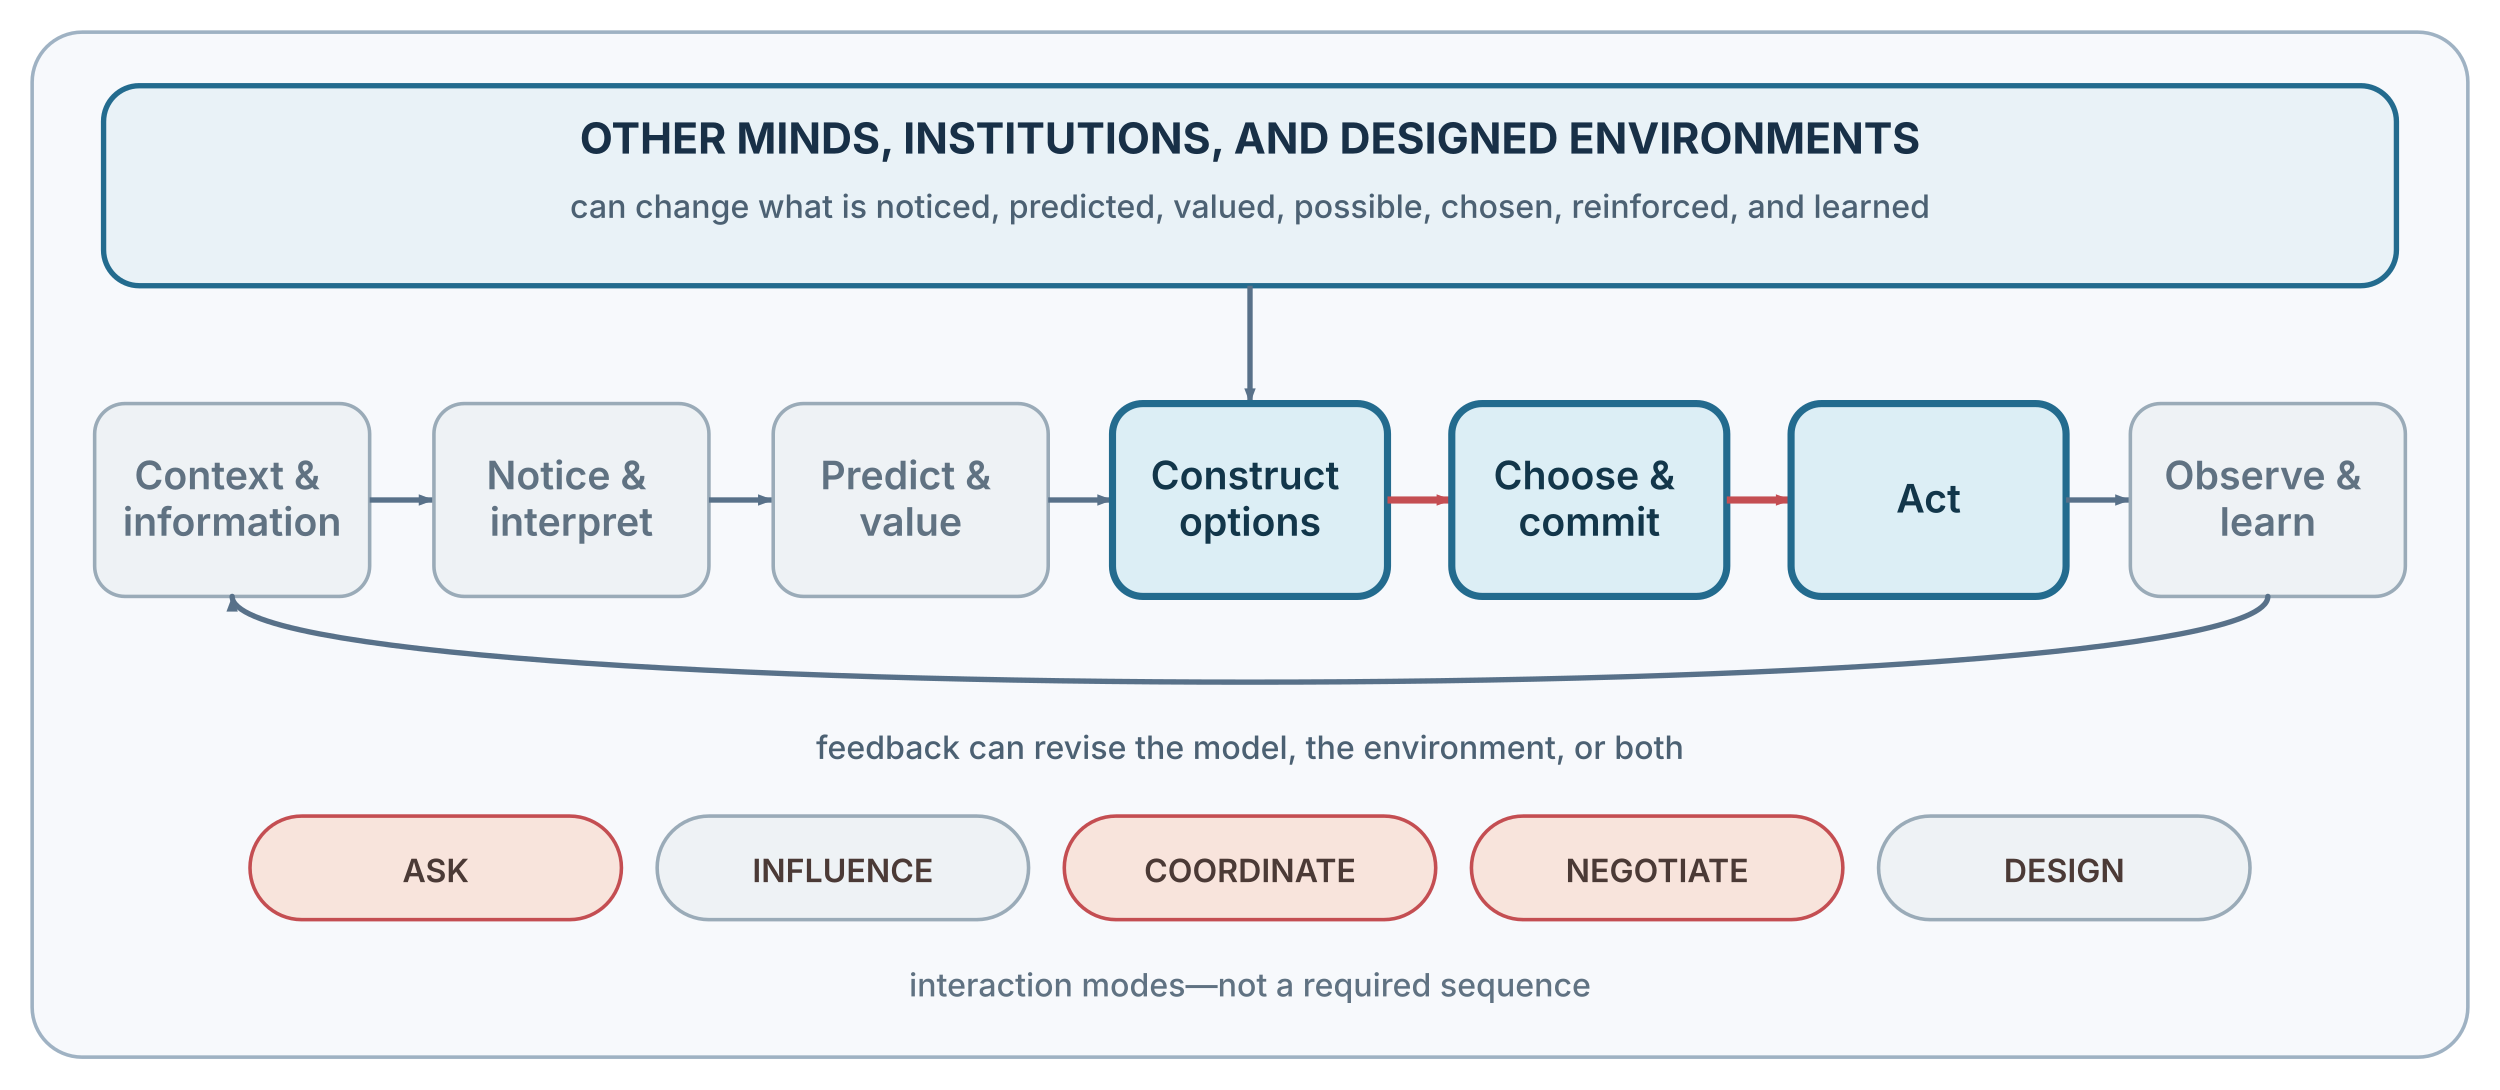
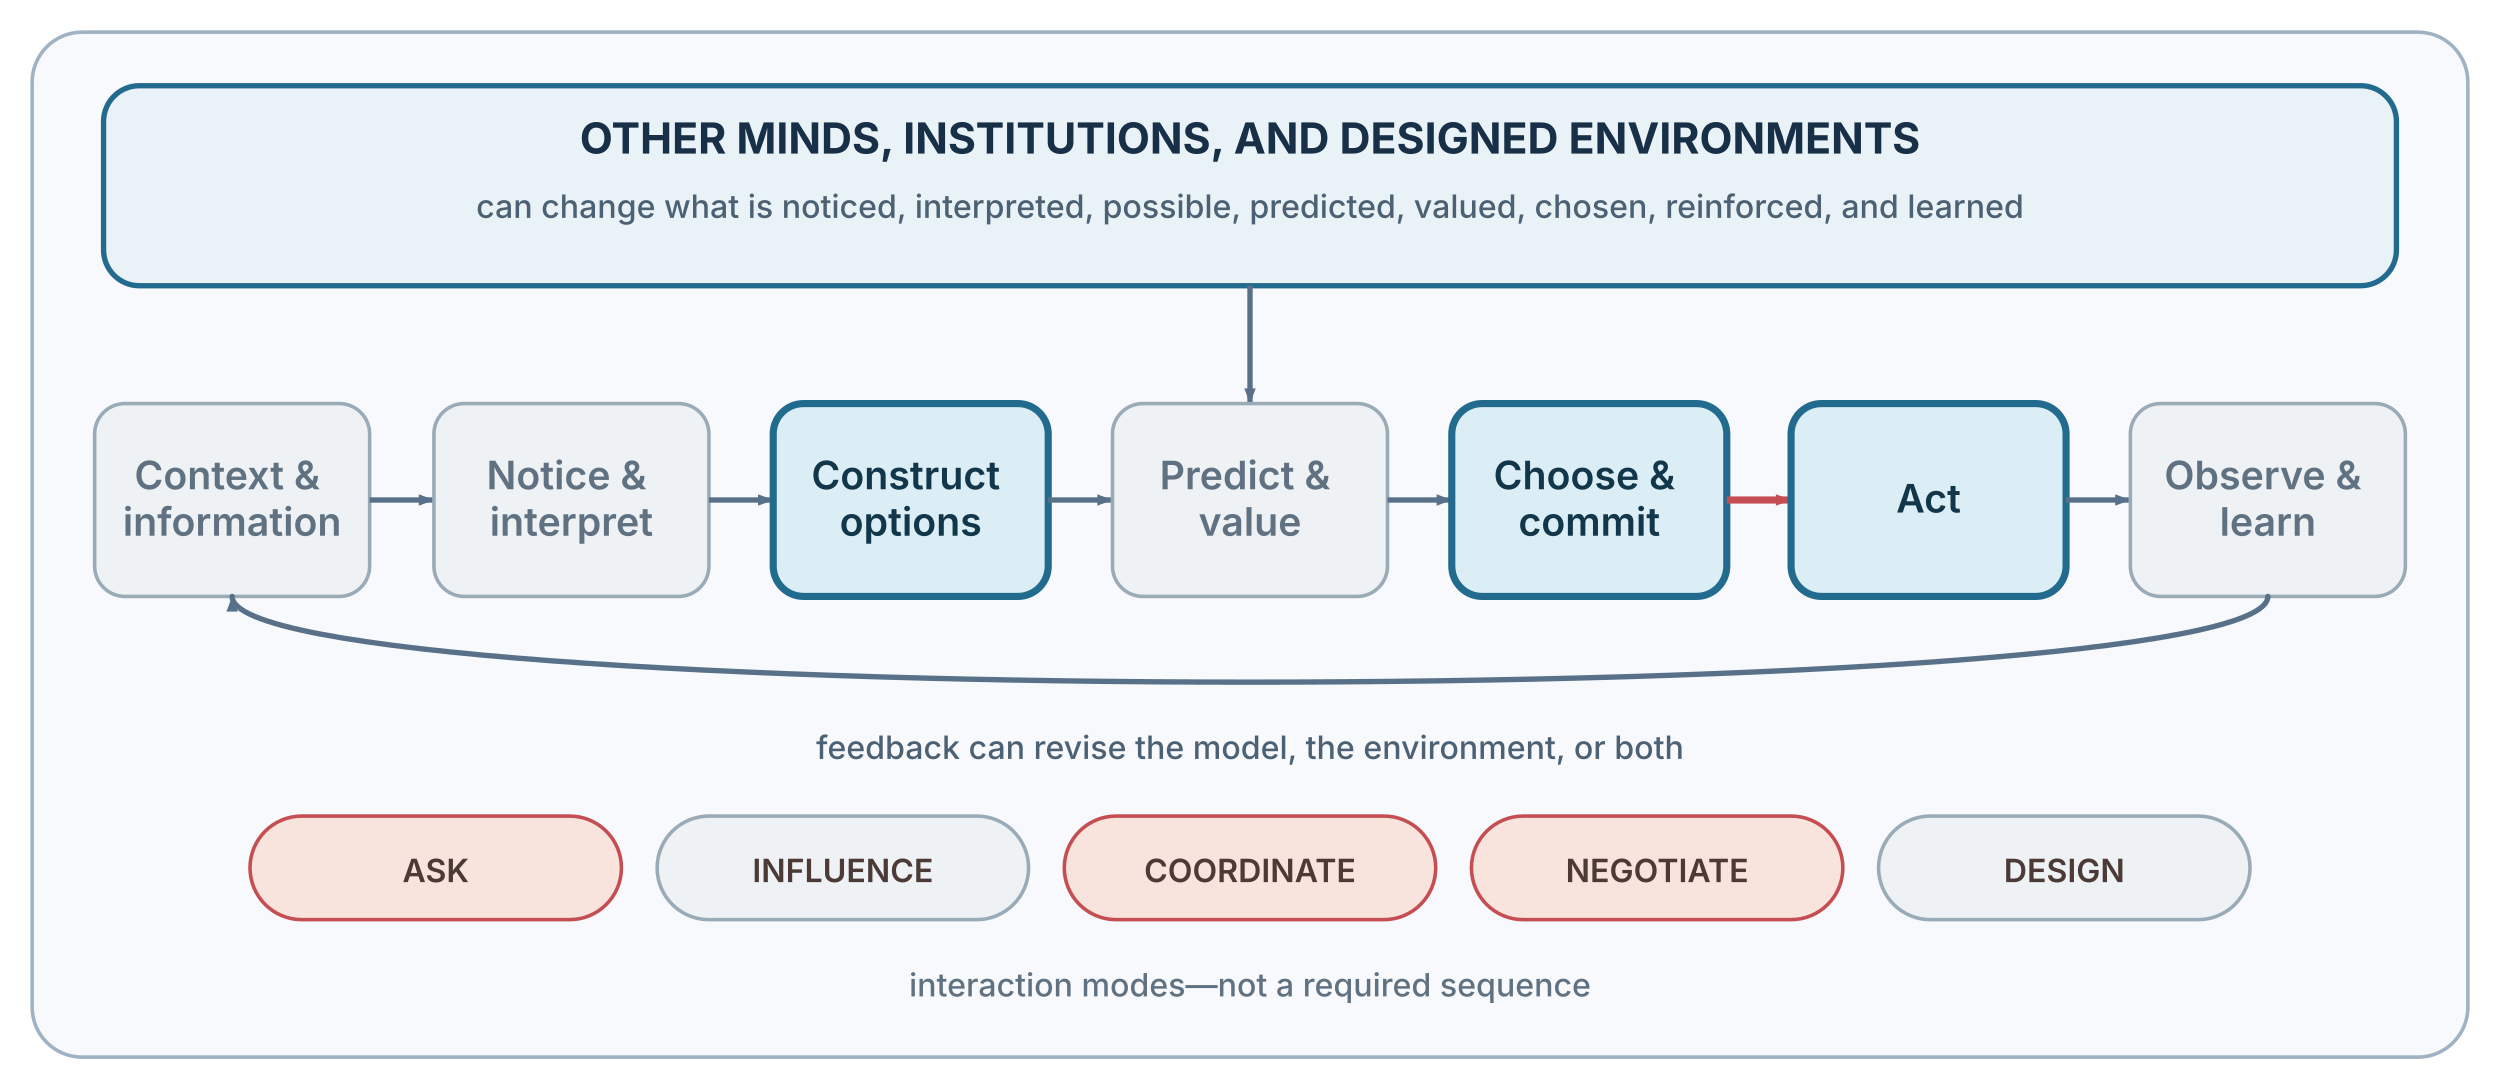
<svg xmlns="http://www.w3.org/2000/svg" width="1400" height="610" viewBox="0 0 1400 610" role="img" aria-labelledby="title desc">
  <defs>
    <marker id="arrow" viewBox="0 0 10 8" markerWidth="10" markerHeight="8" refX="9" refY="4" orient="auto" markerUnits="userSpaceOnUse">
      <path d="M0.5,0.8 L9,4 L0.5,7.2 z" fill="#587189" />
    </marker>
    <marker id="arrow-accent" viewBox="0 0 10 8" markerWidth="10" markerHeight="8" refX="9" refY="4" orient="auto" markerUnits="userSpaceOnUse">
      <path d="M0.5,0.8 L9,4 L0.5,7.2 z" fill="#c44e52" />
    </marker>
    <style>.node-label{font:600 22px -apple-system,BlinkMacSystemFont,"Segoe UI",sans-serif}.small{font:500 18px -apple-system,BlinkMacSystemFont,"Segoe UI",sans-serif}.outer{font:650 24px -apple-system,BlinkMacSystemFont,"Segoe UI",sans-serif}.mode{font:600 18px -apple-system,BlinkMacSystemFont,"Segoe UI",sans-serif}</style>
  </defs>
  <rect x="18" y="18" width="1364" height="574" rx="28" fill="#f7f9fc" stroke="#9fb2c3" stroke-width="2" />
  <rect x="58" y="48" width="1284" height="112" rx="20" fill="#e9f2f7" stroke="#236b8e" stroke-width="3" />
  <text x="700" y="86" class="outer" fill="#183047" text-anchor="middle">OTHER MINDS, INSTITUTIONS, AND DESIGNED ENVIRONMENTS</text>
-   <text x="700" y="122" class="small" fill="#4c6173" text-anchor="middle">can change what is noticed, predicted, valued, possible, chosen, reinforced, and learned</text>
+   <text x="700" y="122" class="small" fill="#4c6173" text-anchor="middle">can change what is noticed, interpreted, possible, predicted, valued, chosen, reinforced, and learned</text>
  <path d="M700 160 L700 226" fill="none" stroke="#587189" stroke-width="3" marker-end="url(#arrow)" />
  <rect x="53" y="226" width="154" height="108" rx="17" fill="#eef2f5" stroke="#9aabb8" stroke-width="2" />
  <text class="node-label" fill="#607282" text-anchor="middle">
    <tspan x="130" y="274">Context &amp;</tspan>
    <tspan x="130" y="300">information</tspan>
  </text>
  <path d="M207 280 L243 280" stroke="#587189" stroke-width="3" marker-end="url(#arrow)" />
  <rect x="243" y="226" width="154" height="108" rx="17" fill="#eef2f5" stroke="#9aabb8" stroke-width="2" />
  <text class="node-label" fill="#607282" text-anchor="middle">
    <tspan x="320" y="274">Notice &amp;</tspan>
    <tspan x="320" y="300">interpret</tspan>
  </text>
  <path d="M397 280 L433 280" stroke="#587189" stroke-width="3" marker-end="url(#arrow)" />
-   <rect x="433" y="226" width="154" height="108" rx="17" fill="#eef2f5" stroke="#9aabb8" stroke-width="2" />
-   <text class="node-label" fill="#607282" text-anchor="middle">
-     <tspan x="510" y="274">Predict &amp;</tspan>
-     <tspan x="510" y="300">value</tspan>
+   <rect x="433" y="226" width="154" height="108" rx="17" fill="#dceef5" stroke="#236b8e" stroke-width="4" />
+   <text class="node-label" fill="#12364a" text-anchor="middle">
+     <tspan x="510" y="274">Construct</tspan>
+     <tspan x="510" y="300">options</tspan>
  </text>
  <path d="M587 280 L623 280" stroke="#587189" stroke-width="3" marker-end="url(#arrow)" />
-   <rect x="623" y="226" width="154" height="108" rx="17" fill="#dceef5" stroke="#236b8e" stroke-width="4" />
-   <text class="node-label" fill="#12364a" text-anchor="middle">
-     <tspan x="700" y="274">Construct</tspan>
-     <tspan x="700" y="300">options</tspan>
+   <rect x="623" y="226" width="154" height="108" rx="17" fill="#eef2f5" stroke="#9aabb8" stroke-width="2" />
+   <text class="node-label" fill="#607282" text-anchor="middle">
+     <tspan x="700" y="274">Predict &amp;</tspan>
+     <tspan x="700" y="300">value</tspan>
  </text>
-   <path d="M777 280 L813 280" stroke="#c44e52" stroke-width="4" marker-end="url(#arrow-accent)" />
+   <path d="M777 280 L813 280" stroke="#587189" stroke-width="3" marker-end="url(#arrow)" />
  <rect x="813" y="226" width="154" height="108" rx="17" fill="#dceef5" stroke="#236b8e" stroke-width="4" />
  <text class="node-label" fill="#12364a" text-anchor="middle">
    <tspan x="890" y="274">Choose &amp;</tspan>
    <tspan x="890" y="300">commit</tspan>
  </text>
  <path d="M967 280 L1003 280" stroke="#c44e52" stroke-width="4" marker-end="url(#arrow-accent)" />
  <rect x="1003" y="226" width="154" height="108" rx="17" fill="#dceef5" stroke="#236b8e" stroke-width="4" />
  <text class="node-label" fill="#12364a" text-anchor="middle">
    <tspan x="1080" y="287">Act</tspan>
  </text>
  <path d="M1157 280 L1193 280" stroke="#587189" stroke-width="3" marker-end="url(#arrow)" />
  <rect x="1193" y="226" width="154" height="108" rx="17" fill="#eef2f5" stroke="#9aabb8" stroke-width="2" />
  <text class="node-label" fill="#607282" text-anchor="middle">
    <tspan x="1270" y="274">Observe &amp;</tspan>
    <tspan x="1270" y="300">learn</tspan>
  </text>
  <path d="M1270 334 C1270 398, 130 398, 130 334" fill="none" stroke="#587189" stroke-width="3" stroke-linecap="round" marker-end="url(#arrow)" />
  <text x="700" y="425" class="small" fill="#4c6173" text-anchor="middle">feedback can revise the model, the environment, or both</text>
  <rect x="140" y="457" width="208" height="58" rx="29" fill="#f8e4dc" stroke="#c44e52" stroke-width="2" />
  <text x="244.0" y="494" class="mode" fill="#4b3a36" text-anchor="middle">ASK</text>
  <rect x="368" y="457" width="208" height="58" rx="29" fill="#eef2f5" stroke="#9aabb8" stroke-width="2" />
  <text x="472.0" y="494" class="mode" fill="#4b3a36" text-anchor="middle">INFLUENCE</text>
  <rect x="596" y="457" width="208" height="58" rx="29" fill="#f8e4dc" stroke="#c44e52" stroke-width="2" />
  <text x="700.0" y="494" class="mode" fill="#4b3a36" text-anchor="middle">COORDINATE</text>
  <rect x="824" y="457" width="208" height="58" rx="29" fill="#f8e4dc" stroke="#c44e52" stroke-width="2" />
  <text x="928.0" y="494" class="mode" fill="#4b3a36" text-anchor="middle">NEGOTIATE</text>
  <rect x="1052" y="457" width="208" height="58" rx="29" fill="#eef2f5" stroke="#9aabb8" stroke-width="2" />
  <text x="1156.0" y="494" class="mode" fill="#4b3a36" text-anchor="middle">DESIGN</text>
  <text x="700" y="558" class="small" fill="#607282" text-anchor="middle">interaction modes—not a required sequence</text>
</svg>
